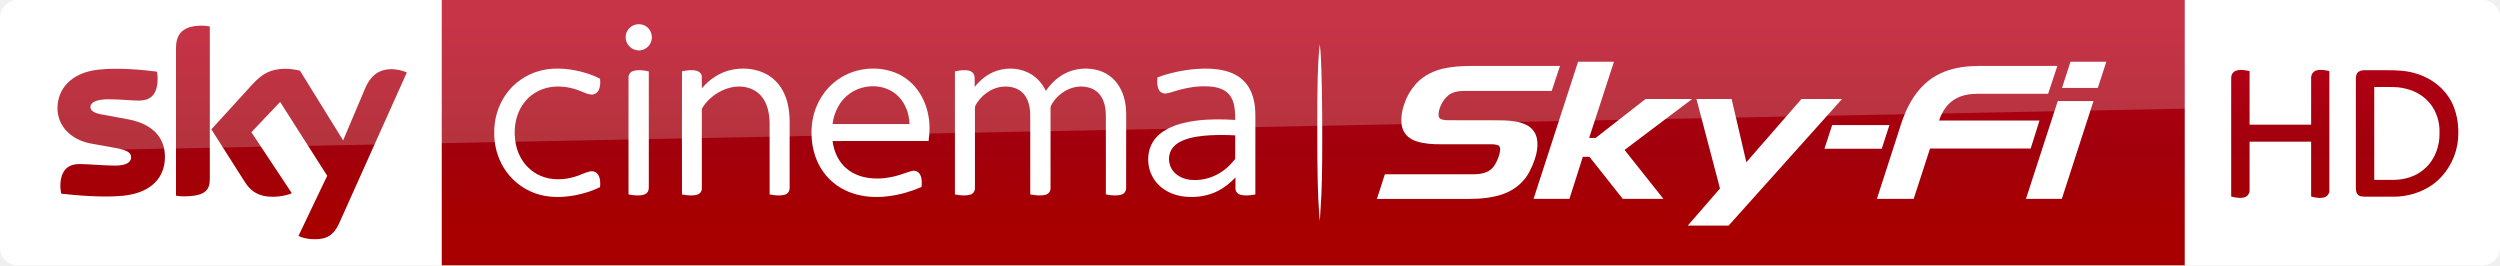
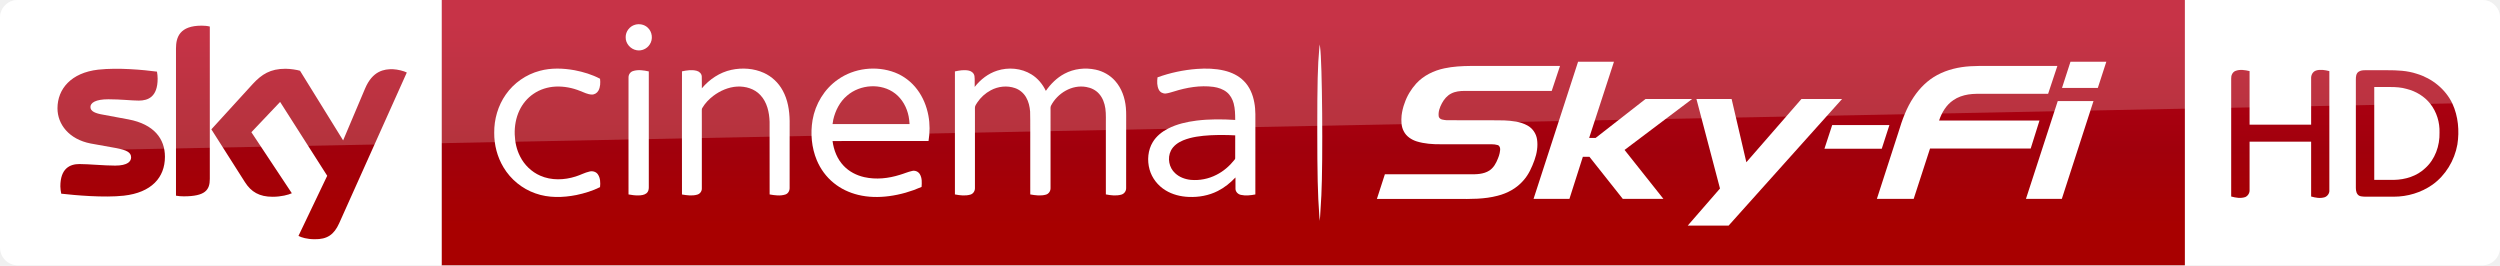
- <svg xmlns="http://www.w3.org/2000/svg" xmlns:xlink="http://www.w3.org/1999/xlink" id="svg68" width="2643.1pt" height="280.5pt" version="1.1" viewBox="0 0 2643.1 280.5">
+ <svg xmlns="http://www.w3.org/2000/svg" id="svg68" width="2643.1pt" height="280.5pt" version="1.1" viewBox="0 0 2643.1 280.5">
  <defs id="defs72">
-     <linearGradient id="linearGradient4591" x1="-8600.5" x2="-8600.5" y1="-4687.6" y2="-4591.4" gradientTransform="matrix(-2.9812,0,0,-2.9812,-24493,-13655)" gradientUnits="userSpaceOnUse">
+     <linearGradient id="linearGradient846" x1="-8600.5" x2="-8600.5" y1="-4687.6" y2="-4591.4" gradientTransform="matrix(-2.9812,0,0,-2.9812,-24493,-13655)" gradientUnits="userSpaceOnUse">
      <stop id="stop2" stop-color="#a80000" offset="0" />
      <stop id="stop4555" stop-color="#a1000c" offset=".381" />
      <stop id="stop4" stop-color="#b90019" offset="1" />
    </linearGradient>
-     <linearGradient id="linearGradient846" x1="-8600.5" x2="-8600.5" y1="-4687.6" y2="-4591.4" gradientTransform="matrix(-2.9812,0,0,-2.9812,-24493,-13655)" gradientUnits="userSpaceOnUse" xlink:href="#linearGradient4591" />
-     <clipPath id="clipPath1214">
-       <path id="path1216" d="m505.84 530.72h0.017v-0.016h-0.017z" />
-     </clipPath>
  </defs>
+   <g id="g883" transform="matrix(.74782 0 0 .74782 909.85 .0014956)">
+     <path id="path4698" d="m1872.2 375.09h420.6c13.753 0 25.006-11.253 25.006-25.006l-3e-4 -325.33c0-13.253-11.003-24.756-24.756-24.756h-420.85z" fill="#fff" fill-rule="evenodd" />
+     <g id="g877" fill="url(#linearGradient846)" stroke-width="2.981">
+       <path id="path4700" d="m1943.7 100.27c6.502-2.501 13.503-1.25 20.005 0.25v75.768h87.02v-65.265c-0.25-4.751 2.001-9.502 6.752-11.253 6.252-2 12.753-0.75 19.005 0.75v168.04c0.5 4.501-2.501 8.752-6.502 10.252-6.502 2-13.003 0.75-19.255-1v-77.518h-87.02v68.266c0.25 4.251-2.251 8.252-6.002 10.002-6.502 2.251-13.503 1-20.005-0.75v-166.79c-0.25-4.251 1.75-9.002 6.002-10.753z" />
+       <path id="path4702" d="m2117.7 101.52c2.751-2.001 6.252-2.251 9.502-2.251h31.007c14.253 0 28.257 0.5 41.76 5.001 21.755 6.502 40.76 21.755 50.512 42.26 8.252 18.004 10.002 38.509 7.002 57.764-4.001 22.505-16.754 43.76-35.508 57.013-15.754 11.003-35.008 16.754-54.263 16.754h-40.509c-3.751-0.25-8.252 0-10.753-3.251-2.751-3.501-2.501-8.002-2.501-12.253v-150.04c0-4.001 0.25-8.502 3.751-11.003m22.255 21.505v131.28h27.757c16.004-0.25 32.508-5.251 44.26-16.504 14.003-12.503 20.755-31.757 20.255-50.262 0.5-14.503-4.001-29.257-13.003-40.76-8.252-10.502-20.255-17.754-33.258-21.005-7.502-2.251-15.504-2.751-23.506-2.751z" />
+     </g>
+   </g>
  <g id="g4530" transform="matrix(.74781 0 0 .74781 0 .003744)">
    <path id="path7" d="m624.21 9e-5h2464.7v375.09h-2464.7z" fill="url(#linearGradient846)" stroke-width="2.981" />
    <path id="path14-6" d="m624.21 375.09h-599.2c-13.753 0-25.006-11.253-25.006-25.006v-325.39c0-13.128 10.94-24.693 24.693-24.693h599.52z" fill="#fff" stroke-width="3.126" />
    <g id="g4693" transform="matrix(.75012 0 0 .75012 0 -6e-5)" fill="#fff">
      <path id="path4" d="m1196.8 46.657c8.08-2.39 17.44-0.61 23.7 5.16 8.96 7.84 10.76 22.47 3.9 32.22-5.08 7.92-15.03 12.37-24.3 10.66-11.61-1.81-21.3-12.73-20.86-24.62-0.19-10.58 7.4-20.56 17.56-23.42z" />
      <path id="path6" d="m1017.4 133.46c21.37-5.8 43.96-4.99 65.59-1.1 16.56 3.21 33.02 8.13 47.94 16.07 0.82 7.45 0.64 15.53-3.01 22.28-2.45 4.57-7.4 7.7-12.63 7.47-7.67-0.23-14.56-3.99-21.59-6.62-14.68-6.05-30.63-9.09-46.51-8.39-14.87 0.74-29.66 5.3-41.92 13.84-11.33 7.69-20.34 18.59-26.21 30.93-6.65 14.05-9.41 29.77-8.95 45.25 0.46 14.4 3.53 28.88 10.19 41.73 7.95 15.91 21.5 28.99 37.82 36.15 20.99 9.32 45.36 8.45 66.93 1.55 8.87-2.71 17.08-7.36 26.16-9.37 5.62-1.4 12.21 0.36 15.57 5.29 4.85 6.95 5.01 16.04 4.14 24.15-14.07 7.02-29.27 11.67-44.63 14.88-25.46 5.02-52.52 5.76-77.23-3.13-24.95-8.67-46.58-26.38-60.09-49.06-11.77-19.51-17.68-42.39-17.5-65.12-0.26-25.49 7.13-51.2 21.84-72.12 15.21-21.84 38.36-37.9 64.09-44.68z" />
      <path id="path8" d="m1378.5 131.64c20.37-4.35 42.33-2.9 61.39 5.79 14.88 6.78 27.32 18.57 35.15 32.9 9.75 17.49 12.97 37.77 13.25 57.57 0 42.06 0.05 84.12-0.05 126.18 0.17 5.36-2.82 10.92-8.15 12.55-9.57 3.04-19.87 1.53-29.55-0.18-0.06-45.61 0.03-91.23-0.05-136.84-0.58-17.92-4.72-37.02-17.41-50.43-11.02-11.97-27.92-16.85-43.82-16.02-16.43 0.97-32.11 7.86-45.12 17.73-8.09 6.21-15.3 13.73-20.45 22.57-1.14 1.63-0.91 3.67-0.96 5.55 0.08 8.56 0.01 17.11 0.05 25.67 0.02 40.13 0.01 80.26-0.01 120.39 0.21 5.36-3.46 10.34-8.62 11.75-9.37 2.72-19.36 1.35-28.8-0.26-0.16-43.48-0.07-86.96-0.08-130.44 0.08-33.89-0.12-67.78 0.1-101.66 9.07-1.94 18.68-3.43 27.8-0.98 4.91 1.26 9.25 5.39 9.48 10.67 0.35 7.42-0.01 14.85 0.15 22.28 14.33-17.02 33.79-30.09 55.7-34.79z" />
      <path id="path10" d="m1579.1 150c30.74-21.87 72.51-26.73 107.67-13.3 16.58 6.46 31.22 17.69 41.88 31.93 10.87 14.34 17.8 31.44 21.11 49.08 3.01 15.84 2.86 32.18 0.27 48.06-60.29 0.07-120.59 0-180.88 0.04 2.21 17.04 8.77 33.95 20.77 46.51 10.38 11.11 24.48 18.3 39.23 21.59 22.1 4.92 45.28 2.4 66.72-4.37 7.84-2.21 15.32-5.66 23.31-7.37 5.57-1.42 11.72 1.3 14.58 6.26 4.25 7.17 3.74 15.87 3.17 23.87-19.57 8.63-40.34 14.62-61.56 17.38-19.3 2.53-39.12 2.24-58.08-2.43-16.65-4.06-32.58-11.5-45.88-22.37-14.06-11.32-25.03-26.31-31.98-42.94-9.86-23.76-12.22-50.39-7.98-75.68 5.19-30.3 22.29-58.65 47.65-76.26m17.36 30.27c-13.64 11.51-22.05 28.12-25.99 45.33-0.44 2.72-0.87 5.44-1.29 8.17 48.37 0 96.74-0.01 145.11 0-0.3-4.91-0.85-9.79-1.77-14.63-3.32-16.57-11.88-32.49-25.42-42.9-26.12-20.22-66.03-17.3-90.64 4.03z" />
      <path id="path12" d="m1879.3 133.17c21.25-6.87 45.68-4.8 64.78 7.1 11.91 7.31 21.04 18.49 27.09 31 9.14-13.12 20.8-24.75 35.02-32.29 17.83-9.56 39.11-11.94 58.81-7.71 14.06 3.02 27.23 10.4 36.75 21.24 12.31 13.79 18.58 32.08 20.24 50.29 0.97 10.37 0.4 20.8 0.55 31.21-0.04 40.16 0.05 80.34-0.06 120.5 0.17 5.76-3.84 11.05-9.43 12.42-9.4 2.54-19.36 1.27-28.79-0.52 0.01-42.8-0.01-85.61-0.02-128.42-0.23-11.22 0.66-22.52-0.93-33.67-1.46-9.94-5.03-19.84-11.76-27.44-6.16-7.04-14.97-11.41-24.12-12.93-27.02-5.03-54.58 11.73-66.73 35.54-1.21 2.79-0.57 5.94-0.69 8.89 0.02 48.58 0.05 97.16-0.02 145.74 0.28 5.65-3.22 11.29-8.82 12.76-9.59 2.65-19.77 1.3-29.4-0.44-0.01-29.46-0.01-58.92-0.01-88.38-0.17-22.64 0.32-45.29-0.26-67.92-0.73-9.29-2.85-18.66-7.59-26.77-4.58-7.96-12.01-14.27-20.7-17.29-14.94-5.25-31.92-3.43-45.78 4.04-10.33 5.46-19.26 13.56-25.69 23.31-1.78 2.98-4.3 5.92-4.24 9.58-0.1 3.75 0.03 7.5 0.02 11.25 0.04 46.59 0.01 93.19-0.01 139.78 0.3 5.58-3.05 11.21-8.58 12.75-9.48 2.73-19.63 1.5-29.16-0.36 0-50.27-0.03-100.54 0-150.8 0.02-27.01-0.01-54.02 0.01-81.03 8.65-1.91 17.74-3.44 26.53-1.45 5.05 1.07 9.59 5.03 10.31 10.32 0.86 6.75 0.19 13.59 0.4 20.37 10.8-13.94 25.39-25.23 42.28-30.67z" />
      <path id="path14" d="m2255.9 129.89c17.19-1.23 34.69-0.86 51.52 3.17 13.74 3.27 27.14 9.51 37.07 19.76 10.85 10.79 16.89 25.54 19.55 40.42 2.85 14.42 1.83 29.17 2.01 43.77-0.02 43.16 0.03 86.32-0.03 129.48-8.95 1.65-18.28 2.8-27.26 0.8-5.34-1.09-10.03-5.64-10.18-11.26-0.16-7.2 0.01-14.4-0.05-21.59-9.66 10.19-20.7 19.21-33.29 25.52-16.85 8.58-36.04 12-54.84 11.19-15.27-0.63-30.64-4.41-43.72-12.49-14.38-8.77-25.53-22.9-30.05-39.19-4.79-17.16-3.22-36.51 6.17-51.87 6.78-11.09 17.31-19.42 28.76-25.31 16.65-8.48 35.14-12.62 53.58-14.98 24.17-2.98 48.62-2.81 72.9-1.26-0.09-10.48-0.18-21.12-2.94-31.31-2.15-7.96-6.31-15.56-12.73-20.85-7.15-5.88-16.23-8.83-25.27-10.16-25.14-3.34-50.68 1.14-74.67 8.72-5.04 1.38-10 3.18-15.2 3.77-5.25 0.51-10.64-2.24-13.06-6.95-3.77-7.19-3.52-15.68-2.55-23.51 23.88-8.65 48.96-13.95 74.28-15.87m25.3 125.03c-17.4 1.05-35.09 2.99-51.35 9.62-9.34 3.91-18.36 10.1-23 19.37-7.01 13.91-3.62 32.09 7.98 42.52 7.95 7.51 18.67 11.45 29.43 12.56 16.59 1.49 33.6-1.83 48.41-9.5 13.04-6.54 24.33-16.26 33.43-27.61 0.8-1.14 2.07-2.21 1.91-3.77 0.07-14.33-0.06-28.67 0.05-42.99-15.61-0.88-31.25-0.94-46.86-0.2z" />
      <path id="path16" d="m1193.1 133.91c9.65-3.09 20.03-1.43 29.72 0.69 0 34.69-0.02 69.38 0 104.07 0.04 38.13-0.02 76.25 0.01 114.38 0.03 4.08-0.97 8.55-4.34 11.2-4.23 3.37-9.94 3.91-15.15 4.07-6.31 0.12-12.58-0.67-18.75-1.87-0.05-42.1-0.02-84.19-0.02-126.29 0.03-31.39-0.05-62.78 0.03-94.17-0.12-5.36 3.32-10.5 8.5-12.08z" />
    </g>
    <path id="path18-0" d="m421.97 333.52c4.064 2.188 12.19 4.689 22.818 4.689 17.817 0.313 27.507-6.564 34.696-22.505l95.648-213.18c-4.064-2.188-12.816-4.376-19.692-4.689-12.19-0.313-28.757 2.188-39.384 27.507l-30.945 73.142-60.952-98.461c-4.064-1.25-13.441-2.813-20.63-2.813-21.255 0-33.445 7.814-45.948 21.255l-58.764 64.39 47.511 74.705c8.752 13.753 20.317 20.63 39.072 20.63 12.19 0 22.505-2.813 27.194-5.001l-57.201-86.27 40.635-42.823 66.578 104.4zm-125.34-80.644c0 15.629-6.252 24.693-36.884 24.693-4.064 0-7.502-0.313-10.94-0.938v-208.17c0-15.941 5.314-32.195 36.258-32.195 3.751 0 7.814 0.313 11.565 1.25zm-63.452-31.257c0 29.382-19.067 50.637-58.139 55.013-28.132 3.126-69.079-0.625-88.458-2.813-0.625-3.126-1.25-7.189-1.25-10.315 0-25.631 13.753-31.57 26.881-31.57 13.441 0 34.696 2.188 50.637 2.188 17.504 0 22.505-5.939 22.505-11.565 0-7.502-6.877-10.315-20.63-13.128l-36.571-6.564c-30.632-5.939-46.886-27.194-46.886-49.699 0-27.506 19.38-50.324 57.513-54.7 28.757-3.126 64.078 0.313 83.145 2.813 0.625 3.438 0.938 6.564 0.938 10.002 0 25.631-13.441 30.945-26.569 30.945-10.002 0-25.318-1.875-43.135-1.875-18.129 0-25.318 5.001-25.318 10.94 0 6.252 7.189 9.065 18.442 10.94l35.321 6.564c36.259 6.877 51.575 27.507 51.575 52.825" fill="url(#linearGradient846)" stroke-width="2.981" />
    <path id="path4541" d="m25.006 0c-13.753 0-25.006 11.253-25.006 25.006v226.3c0-20.005 16.003-36.509 36.008-37.259l3498.5-69.266v-119.78c0-13.753-11.253-25.006-25.006-25.006z" fill="#fff" opacity=".2" />
  </g>
  <g id="#ffffffff" transform="matrix(.63255 0 0 .63255 1449.8 56.086)" fill="#fff">
    <path id="path5" d="m345.6 14.5h59.98l-41.46 127.34h10.85l83.355-65.04h77.915l-112.95 85.13 64.97 81.84h-67.91l-55.76-70.35h-11.01l-22.46 70.35h-59.95z" />
    <path id="path7-3" d="m1168.6 14.49h59.92l-14.21 43.77h-59.87z" />
    <path id="path9" d="m122.17 25.54c14.4-3.06 29.15-3.86 43.84-3.98h149.39l-13.869 41.74h-145.56c-7.62-0.02-15.5 0.78-22.36 4.33-6.82 3.43-11.88 9.49-15.48 16.1-3.68 6.76-6.54 14.54-5.44 22.34 1.58 5.72 8.62 5.59 13.38 6.21 31.98 0.26 63.97-0.26 95.94 0.29 13.25 0.68 27.1 1.9 38.93 8.51 8.52 4.63 14.52 13.32 16.02 22.89 1.82 11.72-0.24 23.75-4.19 34.84-4.36 12.03-9.6 24.06-18.18 33.73-11.13 13.16-26.92 21.85-43.52 25.97-22.19 5.9-45.29 5.46-68.04 5.33h-133.7l13.36-41.24h141.31c11.34 0.17 23.54 0.12 33.41-6.27 7.121-4.714 11.212-12.331 14.249-20.133 1.182-3.036 2.382-5.99 2.879-8.988 0.232-1.399 0.394-2.812 0.662-4.2 0.62-3.34-0.16-7.5-3.5-9.1-3.47-1.06-7.11-1.48-10.73-1.48-28.33 0.02-56.67 0-85.01 0-13.43 0.11-27.05-0.78-39.97-4.74-8.91-2.81-17.45-8.36-21.73-16.92-4.41-8.11-4.39-17.65-3.62-26.6 0.88-6.93 2.44-13.82 4.96-20.35 4.06-12.16 10.89-23.34 19.45-32.85 12.32-13.46 29.44-21.69 47.12-25.43z" />
    <path id="path11" d="m1001.2 22.06c4.819-0.288 9.646-0.432 14.477-0.49h131l-15.46 46.54h-106.18c-9.05 0.04-18.17-0.3-27.14 1.11-8.88 1.45-17.68 4.34-25.09 9.55-11.85 7.86-19.38 20.79-23.83 34.01h167.82l-14.7 46.81h-168.24l-27.34 84.18h-61.52l36.13-111.64c6.13-20.4 13.43-40.77 25.43-58.54 10.01-15.02 23.2-28.23 39.2-36.79 16.99-9.22 36.25-13.55 55.44-14.74z" />
    <path id="path13" d="m543.42 76.8h58.8l24.63 105.7 92.07-105.7h67.91l-189.61 211.58h-68.34l53.91-61.99z" />
    <path id="path15" d="m1147.3 80.31h59.74l-52.92 163.46h-59.96z" />
    <path id="path17" d="m770.32 120.36h95.64l-12.79 39.56h-95.8z" />
  </g>
  <path id="path4140" d="m1397 206.56c1.811-37.015 0.911-141.81-1.346-156.66l-0.447-2.938-0.45 4.777c-1.615 17.134-2.102 37.076-2.084 85.416 0.019 47.598 0.489 67.89 2.087 89.911l0.469 6.462 0.445-4.496c0.245-2.473 0.841-12.588 1.325-22.476z" fill="#fff" stroke-width=".656" />
-   <g id="g883" transform="matrix(.74782 0 0 .74782 909.85 .0014956)">
-     <path id="path4698" d="m1872.2 375.09h420.6c13.753 0 25.006-11.253 25.006-25.006l-3e-4 -325.33c0-13.253-11.003-24.756-24.756-24.756h-420.85z" fill="#fff" fill-rule="evenodd" />
-     <g id="g877" fill="url(#linearGradient846)" stroke-width="2.981">
-       <path id="path4700" d="m1943.7 100.27c6.502-2.501 13.503-1.25 20.005 0.25v75.768h87.02v-65.265c-0.25-4.751 2.001-9.502 6.752-11.253 6.252-2 12.753-0.75 19.005 0.75v168.04c0.5 4.501-2.501 8.752-6.502 10.252-6.502 2-13.003 0.75-19.255-1v-77.518h-87.02v68.266c0.25 4.251-2.251 8.252-6.002 10.002-6.502 2.251-13.503 1-20.005-0.75v-166.79c-0.25-4.251 1.75-9.002 6.002-10.753z" />
-       <path id="path4702" d="m2117.7 101.52c2.751-2.001 6.252-2.251 9.502-2.251h31.007c14.253 0 28.257 0.5 41.76 5.001 21.755 6.502 40.76 21.755 50.512 42.26 8.252 18.004 10.002 38.509 7.002 57.764-4.001 22.505-16.754 43.76-35.508 57.013-15.754 11.003-35.008 16.754-54.263 16.754h-40.509c-3.751-0.25-8.252 0-10.753-3.251-2.751-3.501-2.501-8.002-2.501-12.253v-150.04c0-4.001 0.25-8.502 3.751-11.003m22.255 21.505v131.28h27.757c16.004-0.25 32.508-5.251 44.26-16.504 14.003-12.503 20.755-31.757 20.255-50.262 0.5-14.503-4.001-29.257-13.003-40.76-8.252-10.502-20.255-17.754-33.258-21.005-7.502-2.251-15.504-2.751-23.506-2.751z" />
-     </g>
-   </g>
</svg>
